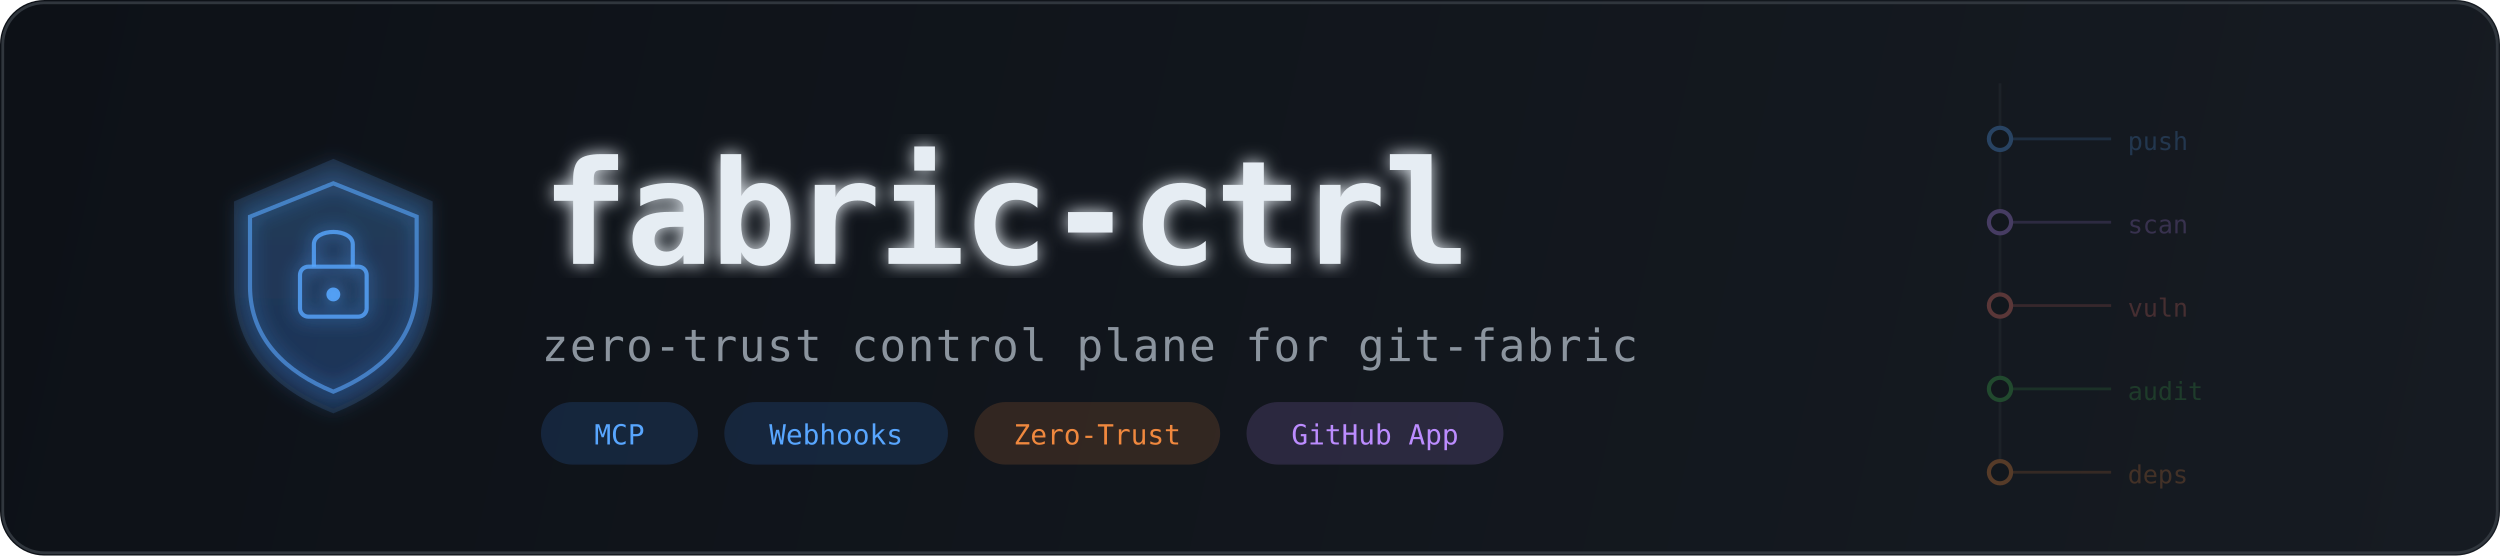
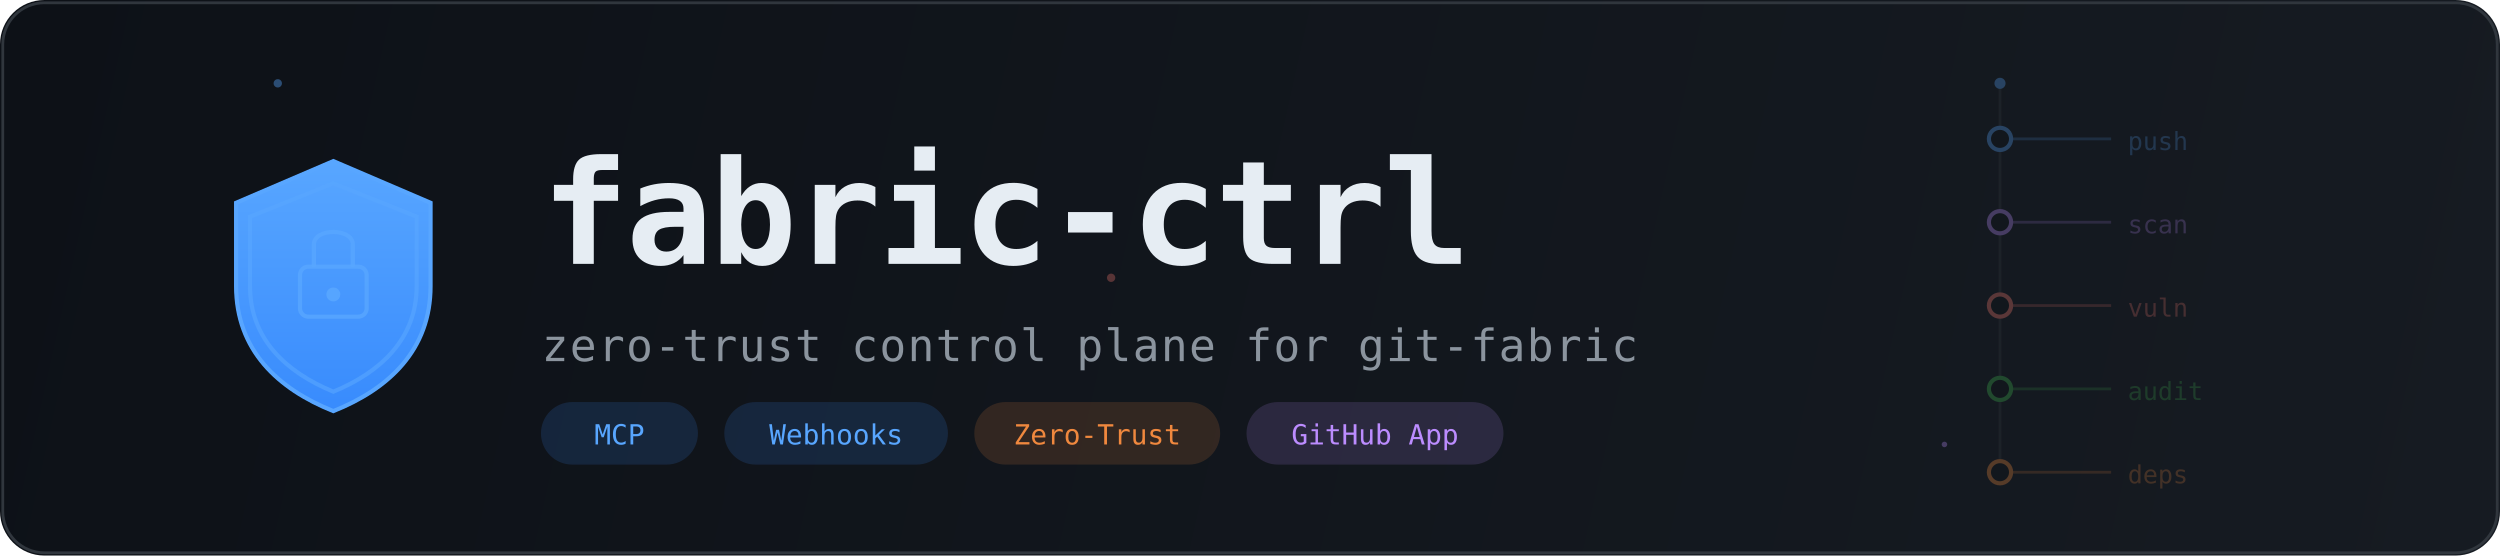
<svg xmlns="http://www.w3.org/2000/svg" viewBox="0 0 900 200" width="900" height="200" fill="none">
  <defs>
+     <style>
+       @keyframes pulse { 0%, 100% { opacity: 0.15; } 50% { opacity: 0.25; } }
+       @keyframes shieldPulse { 0%, 100% { opacity: 0; stroke-width: 1px; } 50% { opacity: 0.4; stroke-width: 4px; } }
+       @keyframes nodePulse { 0%, 100% { transform: scale(1); } 50% { transform: scale(1.25); } }
+       @keyframes flowDown { 0% { transform: translateY(-140px); opacity: 0; } 50% { opacity: 0.8; } 100% { transform: translateY(0); opacity: 0; } }
+       @keyframes drift1 { 0%, 100% { transform: translate(0, 0); } 50% { transform: translate(700px, 140px); } }
+       @keyframes drift2 { 0%, 100% { transform: translate(0, 0); } 50% { transform: translate(-500px, -120px); } }
+       @keyframes drift3 { 0%, 100% { transform: translate(0, 0); } 33% { transform: translate(-300px, -50px); } 66% { transform: translate(400px, 50px); } }
+       .shield-body { animation: pulse 3s ease-in-out infinite; }
+       .shield-ring { animation: shieldPulse 3s ease-in-out infinite; }
+       .n1 { animation: nodePulse 2s ease-in-out infinite; transform-origin: 720px 50px; }
+       .n2 { animation: nodePulse 2s ease-in-out 0.4s infinite; transform-origin: 720px 80px; }
+       .n3 { animation: nodePulse 2s ease-in-out 0.8s infinite; transform-origin: 720px 110px; }
+       .n4 { animation: nodePulse 2s ease-in-out 1.2s infinite; transform-origin: 720px 140px; }
+       .n5 { animation: nodePulse 2s ease-in-out 1.6s infinite; transform-origin: 720px 170px; }
+       .data-pulse { animation: flowDown 2s linear infinite; }
+       .p1 { animation: drift1 12s linear infinite; }
+       .p2 { animation: drift2 10s linear infinite; }
+       .p3 { animation: drift3 16s linear infinite; }
+     </style>
    <linearGradient id="bg" x1="0" y1="0" x2="900" y2="200" gradientUnits="userSpaceOnUse">
-       <stop offset="0%" stop-color="#0d1117" />
-       <stop offset="100%" stop-color="#161b22" />
+       <stop offset="0%" style="stop-color:#0d1117" />
+       <stop offset="100%" style="stop-color:#161b22" />
    </linearGradient>
-     <linearGradient id="accent" x1="0" y1="0" x2="1" y2="1">
-       <stop offset="0%" stop-color="#58a6ff" />
-       <stop offset="50%" stop-color="#bc8cff" />
-       <stop offset="100%" stop-color="#ff7b72" />
+     <linearGradient id="sf" x1="0" y1="0" x2="0" y2="1">
+       <stop offset="0%" style="stop-color:#58a6ff" />
+       <stop offset="100%" style="stop-color:#388bfd" />
    </linearGradient>
-     <linearGradient id="shield-fill" x1="0" y1="0" x2="0" y2="1">
-       <stop offset="0%" stop-color="#58a6ff" />
-       <stop offset="100%" stop-color="#388bfd" />
-     </linearGradient>
-     <filter id="glow">
-       <feGaussianBlur stdDeviation="3" result="blur" />
-       <feMerge>
-         <feMergeNode in="blur" />
-         <feMergeNode in="SourceGraphic" />
-       </feMerge>
-     </filter>
-     <filter id="glow-strong">
-       <feGaussianBlur stdDeviation="6" result="blur" />
-       <feMerge>
-         <feMergeNode in="blur" />
-         <feMergeNode in="SourceGraphic" />
-       </feMerge>
-     </filter>
-     <clipPath id="banner-clip">
-       <rect x="2" y="2" width="896" height="196" rx="14" />
-     </clipPath>
  </defs>
  <rect width="900" height="200" rx="16" fill="url(#bg)" />
  <rect x="1" y="1" width="898" height="198" rx="15" fill="none" stroke="#30363d" stroke-width="1" />
-   <g clip-path="url(#banner-clip)" opacity="0.06">
-     <line x1="0" y1="0" x2="0" y2="200" stroke="#58a6ff" stroke-width="1">
-       <animate attributeName="x1" values="0;900;0" dur="20s" repeatCount="indefinite" />
-       <animate attributeName="x2" values="0;900;0" dur="20s" repeatCount="indefinite" />
-     </line>
-     <line x1="0" y1="0" x2="900" y2="0" stroke="#58a6ff" stroke-width="1">
-       <animate attributeName="y1" values="0;200;0" dur="15s" repeatCount="indefinite" />
-       <animate attributeName="y2" values="0;200;0" dur="15s" repeatCount="indefinite" />
-     </line>
-   </g>
-   <g clip-path="url(#banner-clip)">
-     <circle r="1.5" fill="#58a6ff" opacity="0.4">
-       <animate attributeName="cx" values="100;800;100" dur="12s" repeatCount="indefinite" />
-       <animate attributeName="cy" values="30;170;30" dur="8s" repeatCount="indefinite" />
-     </circle>
-     <circle r="1" fill="#bc8cff" opacity="0.3">
-       <animate attributeName="cx" values="700;200;700" dur="10s" repeatCount="indefinite" />
-       <animate attributeName="cy" values="160;40;160" dur="14s" repeatCount="indefinite" />
-     </circle>
-     <circle r="1.5" fill="#ff7b72" opacity="0.3">
-       <animate attributeName="cx" values="400;100;800;400" dur="16s" repeatCount="indefinite" />
-       <animate attributeName="cy" values="100;50;150;100" dur="11s" repeatCount="indefinite" />
-     </circle>
-     <circle r="1" fill="#58a6ff" opacity="0.2">
-       <animate attributeName="cx" values="250;650;250" dur="9s" repeatCount="indefinite" />
-       <animate attributeName="cy" values="80;120;80" dur="7s" repeatCount="indefinite" />
-     </circle>
-   </g>
-   <g transform="translate(80, 58)" filter="url(#glow)">
-     <path d="M40 0 L75 15 L75 45 C75 68 60 82 40 90 C20 82 5 68 5 45 L5 15 Z" fill="url(#shield-fill)" opacity="0.15" stroke="#58a6ff" stroke-width="1.5">
-       <animate attributeName="opacity" values="0.15;0.25;0.15" dur="3s" repeatCount="indefinite" />
-     </path>
+   <circle cx="100" cy="30" r="1.5" fill="#58a6ff" opacity="0.4" class="p1" />
+   <circle cx="700" cy="160" r="1" fill="#bc8cff" opacity="0.3" class="p2" />
+   <circle cx="400" cy="100" r="1.5" fill="#ff7b72" opacity="0.3" class="p3" />
+   <g transform="translate(80, 58)">
+     <path d="M40 0 L75 15 L75 45 C75 68 60 82 40 90 C20 82 5 68 5 45 L5 15 Z" fill="url(#sf)" stroke="#58a6ff" stroke-width="1.5" class="shield-body" />
    <path d="M40 8 L70 20 L70 45 C70 64 57 76 40 83 C23 76 10 64 10 45 L10 20 Z" fill="none" stroke="#58a6ff" stroke-width="1.5" opacity="0.6" />
    <rect x="28" y="38" width="24" height="18" rx="3" fill="none" stroke="#58a6ff" stroke-width="1.5" opacity="0.8" />
    <path d="M33 38 L33 30 C33 24 47 24 47 30 L47 38" fill="none" stroke="#58a6ff" stroke-width="1.5" opacity="0.8" />
    <circle cx="40" cy="48" r="2.5" fill="#58a6ff" opacity="0.9" />
-     <path d="M40 0 L75 15 L75 45 C75 68 60 82 40 90 C20 82 5 68 5 45 L5 15 Z" fill="none" stroke="#58a6ff" stroke-width="1" opacity="0">
-       <animate attributeName="opacity" values="0;0.4;0" dur="3s" repeatCount="indefinite" />
-       <animate attributeName="stroke-width" values="1;4;1" dur="3s" repeatCount="indefinite" />
-     </path>
+     <path d="M40 0 L75 15 L75 45 C75 68 60 82 40 90 C20 82 5 68 5 45 L5 15 Z" fill="none" stroke="#58a6ff" class="shield-ring" />
  </g>
-   <g filter="url(#glow)">
-     <text x="195" y="95" font-family="'SF Mono', 'Fira Code', 'JetBrains Mono', Consolas, monospace" font-size="52" font-weight="700" fill="#e6edf3" letter-spacing="-1">
-       fabric-ctrl
-     </text>
-   </g>
-   <text x="195" y="130" font-family="'SF Mono', 'Fira Code', 'JetBrains Mono', Consolas, monospace" font-size="16" fill="#8b949e" letter-spacing="0.5">
-     zero-trust control plane for git-fabric
-   </text>
+   <text x="195" y="95" font-family="'SF Mono','Fira Code','JetBrains Mono',Consolas,monospace" font-size="52" font-weight="700" fill="#e6edf3" letter-spacing="-1">fabric-ctrl</text>
+   <text x="195" y="130" font-family="'SF Mono','Fira Code','JetBrains Mono',Consolas,monospace" font-size="16" fill="#8b949e" letter-spacing="0.5">zero-trust control plane for git-fabric</text>
  <g transform="translate(195, 145)">
    <rect x="0" y="0" width="56" height="22" rx="11" fill="#388bfd" opacity="0.15" stroke="#388bfd" stroke-width="0.5" />
-     <text x="28" y="15" font-family="'SF Mono', Consolas, monospace" font-size="10" fill="#58a6ff" text-anchor="middle">MCP</text>
+     <text x="28" y="15" font-family="'SF Mono',Consolas,monospace" font-size="10" fill="#58a6ff" text-anchor="middle">MCP</text>
    <rect x="66" y="0" width="80" height="22" rx="11" fill="#388bfd" opacity="0.15" stroke="#388bfd" stroke-width="0.5" />
-     <text x="106" y="15" font-family="'SF Mono', Consolas, monospace" font-size="10" fill="#58a6ff" text-anchor="middle">Webhooks</text>
+     <text x="106" y="15" font-family="'SF Mono',Consolas,monospace" font-size="10" fill="#58a6ff" text-anchor="middle">Webhooks</text>
    <rect x="156" y="0" width="88" height="22" rx="11" fill="#f0883e" opacity="0.15" stroke="#f0883e" stroke-width="0.5" />
-     <text x="200" y="15" font-family="'SF Mono', Consolas, monospace" font-size="10" fill="#f0883e" text-anchor="middle">Zero-Trust</text>
+     <text x="200" y="15" font-family="'SF Mono',Consolas,monospace" font-size="10" fill="#f0883e" text-anchor="middle">Zero-Trust</text>
    <rect x="254" y="0" width="92" height="22" rx="11" fill="#bc8cff" opacity="0.15" stroke="#bc8cff" stroke-width="0.5" />
-     <text x="300" y="15" font-family="'SF Mono', Consolas, monospace" font-size="10" fill="#bc8cff" text-anchor="middle">GitHub App</text>
+     <text x="300" y="15" font-family="'SF Mono',Consolas,monospace" font-size="10" fill="#bc8cff" text-anchor="middle">GitHub App</text>
  </g>
  <g transform="translate(680, 30)" opacity="0.3">
    <line x1="40" y1="0" x2="40" y2="140" stroke="#30363d" stroke-width="1" />
-     <circle cx="40" cy="20" r="4" fill="#0d1117" stroke="#58a6ff" stroke-width="1.5">
-       <animate attributeName="r" values="4;5;4" dur="2s" begin="0s" repeatCount="indefinite" />
-     </circle>
-     <circle cx="40" cy="50" r="4" fill="#0d1117" stroke="#bc8cff" stroke-width="1.5">
-       <animate attributeName="r" values="4;5;4" dur="2s" begin="0.4s" repeatCount="indefinite" />
-     </circle>
-     <circle cx="40" cy="80" r="4" fill="#0d1117" stroke="#ff7b72" stroke-width="1.5">
-       <animate attributeName="r" values="4;5;4" dur="2s" begin="0.8s" repeatCount="indefinite" />
-     </circle>
-     <circle cx="40" cy="110" r="4" fill="#0d1117" stroke="#3fb950" stroke-width="1.5">
-       <animate attributeName="r" values="4;5;4" dur="2s" begin="1.2s" repeatCount="indefinite" />
-     </circle>
-     <circle cx="40" cy="140" r="4" fill="#0d1117" stroke="#f0883e" stroke-width="1.5">
-       <animate attributeName="r" values="4;5;4" dur="2s" begin="1.6s" repeatCount="indefinite" />
-     </circle>
+     <circle cx="40" cy="20" r="4" fill="#0d1117" stroke="#58a6ff" stroke-width="1.5" class="n1" />
+     <circle cx="40" cy="50" r="4" fill="#0d1117" stroke="#bc8cff" stroke-width="1.5" class="n2" />
+     <circle cx="40" cy="80" r="4" fill="#0d1117" stroke="#ff7b72" stroke-width="1.5" class="n3" />
+     <circle cx="40" cy="110" r="4" fill="#0d1117" stroke="#3fb950" stroke-width="1.5" class="n4" />
+     <circle cx="40" cy="140" r="4" fill="#0d1117" stroke="#f0883e" stroke-width="1.5" class="n5" />
    <line x1="44" y1="20" x2="80" y2="20" stroke="#58a6ff" stroke-width="1" opacity="0.5" />
    <line x1="44" y1="50" x2="80" y2="50" stroke="#bc8cff" stroke-width="1" opacity="0.5" />
    <line x1="44" y1="80" x2="80" y2="80" stroke="#ff7b72" stroke-width="1" opacity="0.5" />
    <line x1="44" y1="110" x2="80" y2="110" stroke="#3fb950" stroke-width="1" opacity="0.5" />
    <line x1="44" y1="140" x2="80" y2="140" stroke="#f0883e" stroke-width="1" opacity="0.5" />
-     <text x="86" y="24" font-family="'SF Mono', Consolas, monospace" font-size="9" fill="#58a6ff" opacity="0.7">push</text>
-     <text x="86" y="54" font-family="'SF Mono', Consolas, monospace" font-size="9" fill="#bc8cff" opacity="0.7">scan</text>
-     <text x="86" y="84" font-family="'SF Mono', Consolas, monospace" font-size="9" fill="#ff7b72" opacity="0.7">vuln</text>
-     <text x="86" y="114" font-family="'SF Mono', Consolas, monospace" font-size="9" fill="#3fb950" opacity="0.7">audit</text>
-     <text x="86" y="144" font-family="'SF Mono', Consolas, monospace" font-size="9" fill="#f0883e" opacity="0.7">deps</text>
-     <circle r="2" fill="#58a6ff" opacity="0">
-       <animate attributeName="cy" values="0;140" dur="2s" repeatCount="indefinite" />
-       <animate attributeName="cx" values="40;40" dur="2s" repeatCount="indefinite" />
-       <animate attributeName="opacity" values="0;0.8;0" dur="2s" repeatCount="indefinite" />
-     </circle>
+     <text x="86" y="24" font-family="'SF Mono',Consolas,monospace" font-size="9" fill="#58a6ff" opacity="0.7">push</text>
+     <text x="86" y="54" font-family="'SF Mono',Consolas,monospace" font-size="9" fill="#bc8cff" opacity="0.7">scan</text>
+     <text x="86" y="84" font-family="'SF Mono',Consolas,monospace" font-size="9" fill="#ff7b72" opacity="0.7">vuln</text>
+     <text x="86" y="114" font-family="'SF Mono',Consolas,monospace" font-size="9" fill="#3fb950" opacity="0.7">audit</text>
+     <text x="86" y="144" font-family="'SF Mono',Consolas,monospace" font-size="9" fill="#f0883e" opacity="0.7">deps</text>
+     <circle cx="40" cy="0" r="2" fill="#58a6ff" class="data-pulse" />
  </g>
</svg>
